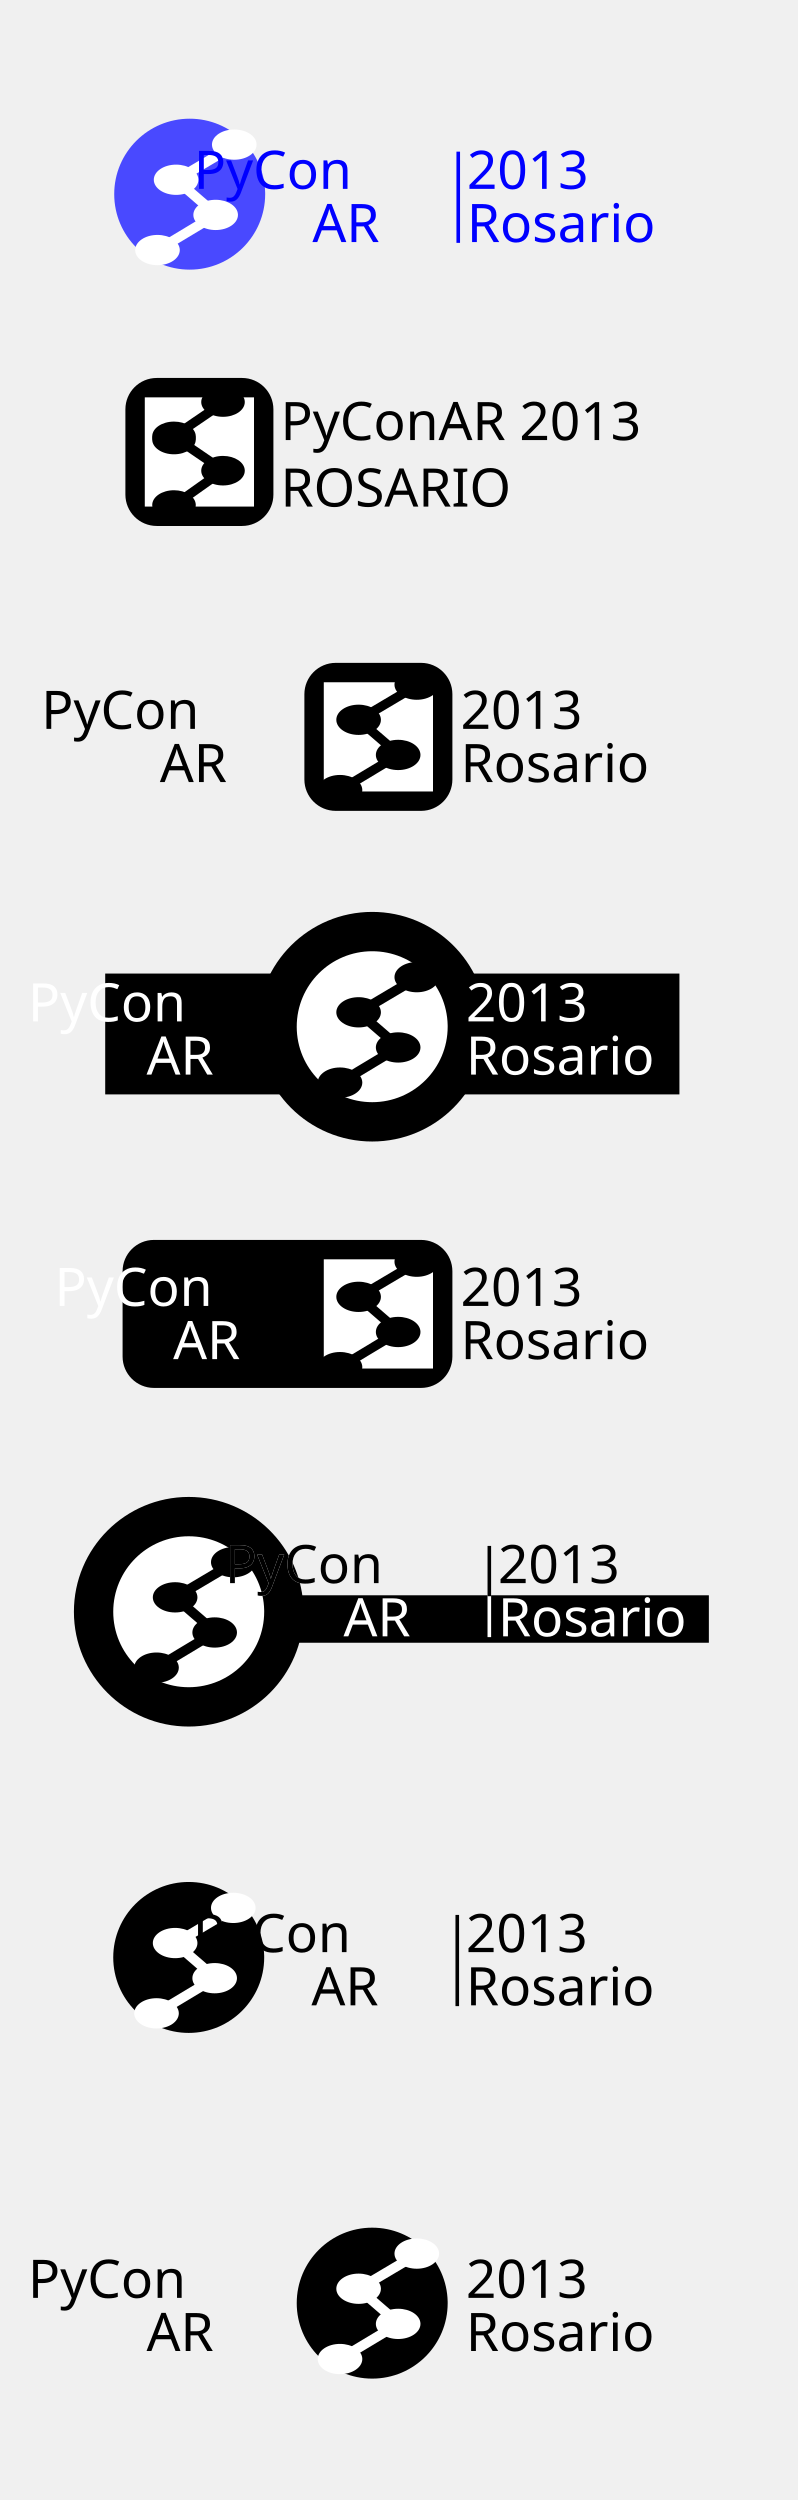
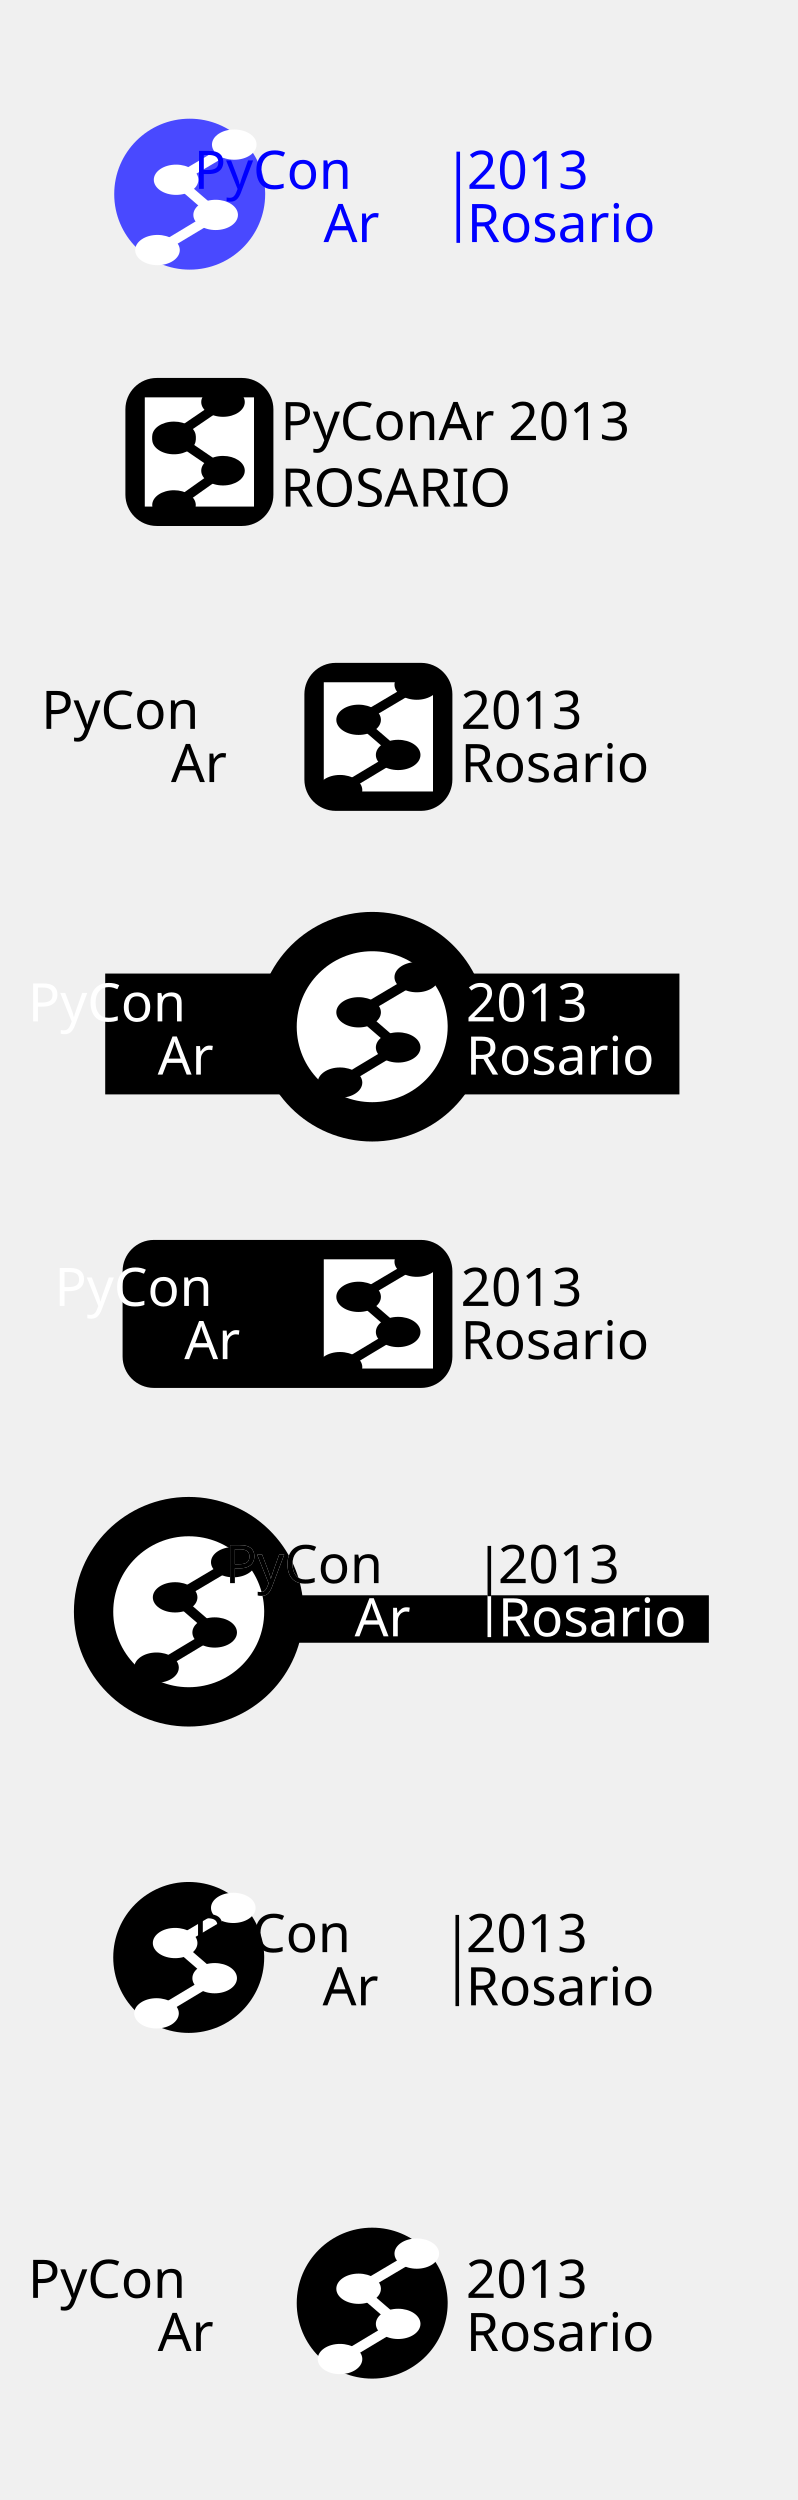
<svg xmlns="http://www.w3.org/2000/svg" xmlns:xlink="http://www.w3.org/1999/xlink" width="547.375" height="1715.939" id="svg2" version="1.1">
  <defs id="defs4" />
  <g id="layer1" transform="translate(610.9587,17.66286)">
    <text xml:space="preserve" style="font-size:36.505px;font-style:normal;font-variant:normal;font-weight:normal;font-stretch:normal;text-align:start;line-height:125%;letter-spacing:0px;word-spacing:0px;text-anchor:start;fill:#000000;fill-opacity:1;stroke:none;font-family:Aldrich;-inkscape-font-specification:Aldrich" x="-418.381" y="284.408" id="text2985">
-       <tspan x="-418.381" y="284.408" id="tspan4320">PyConAR 2013</tspan>
+       <tspan x="-418.381" y="284.408" id="tspan4320">PyConAr 2013</tspan>
      <tspan x="-418.381" y="330.039" id="tspan4316">ROSARIO</tspan>
    </text>
    <rect ry="21.523" y="437.311" x="-402.039" height="101.59" width="101.59" id="rect3809" style="fill:#000000;fill-opacity:1;stroke:none" />
    <rect style="fill:#ffffff;fill-opacity:1;stroke:none" id="rect3811" width="74.962" height="74.962" x="-388.724" y="450.625" ry="0" />
    <text xml:space="preserve" style="font-size:36.505px;font-style:normal;font-variant:normal;font-weight:normal;font-stretch:normal;text-align:end;line-height:100%;letter-spacing:0px;word-spacing:0px;text-anchor:end;fill:#000000;fill-opacity:1;stroke:none;font-family:Aldrich;-inkscape-font-specification:Aldrich" x="-407.758" y="482.634" id="text3813">
      <tspan x="-407.758" y="482.634" id="tspan3817">PyCon</tspan>
-       <tspan x="-407.758" y="519.139" id="tspan3848">AR</tspan>
+       <tspan x="-407.758" y="519.139" id="tspan3848">Ar</tspan>
    </text>
    <text id="text3823" y="482.634" x="-294.797" style="font-size:36.505px;font-style:normal;font-variant:normal;font-weight:normal;font-stretch:normal;text-align:start;line-height:100%;letter-spacing:0px;word-spacing:0px;text-anchor:start;fill:#000000;fill-opacity:1;stroke:none;font-family:Aldrich;-inkscape-font-specification:Aldrich" xml:space="preserve">
      <tspan id="tspan3827" y="482.634" x="-294.797">2013</tspan>
      <tspan y="519.139" x="-294.797" id="tspan3831">Rosario</tspan>
    </text>
    <g id="g4156" transform="matrix(0.9126174,0,0,0.9126174,-424.9453,-47.95782)">
      <path transform="matrix(0.7682259,0,0,0.644761,-432.3567,153.8813)" d="m 206.653,444.274 c 0,5.662 -5.677,10.252 -12.68,10.252 -7.003,0 -12.68,-4.59 -12.68,-10.252 0,-5.662 5.677,-10.252 12.68,-10.252 6.899,0 12.532,4.459 12.677,10.036" id="path3850" style="fill:#000000;fill-opacity:1;stroke:none" />
      <use height="1052.362" width="744.094" transform="translate(-21.92187,15.35272)" id="use3865" xlink:href="#path3850" y="0" x="0" />
      <use height="1052.362" width="744.094" transform="translate(21.92187,15.35272)" id="use3867" xlink:href="#use3865" y="0" x="0" />
      <use height="1052.362" width="744.094" transform="translate(-7.9422421e-7,-29.29457)" id="use3893" xlink:href="#use3865" y="0" x="0" />
      <use x="0" y="0" xlink:href="#use3865" id="use3903" transform="translate(-7.9422421e-7,-30.70545)" width="744.094" height="1052.362" />
      <path transform="matrix(0.7682259,0,0,0.644761,-432.3567,123.1759)" d="m 206.653,444.274 c 0,5.662 -5.677,10.252 -12.68,10.252 -7.003,0 -12.68,-4.59 -12.68,-10.252 0,-5.662 5.677,-10.252 12.68,-10.252 6.899,0 12.532,4.459 12.677,10.036" id="use3905" style="fill:#000000;fill-opacity:1;stroke:none" />
      <path style="fill:#000000;fill-opacity:1;stroke:none" id="use3964" d="m 206.653,444.274 c 0,5.662 -5.677,10.252 -12.68,10.252 -7.003,0 -12.68,-4.59 -12.68,-10.252 0,-5.662 5.677,-10.252 12.68,-10.252 6.899,0 12.532,4.459 12.677,10.036" transform="matrix(0.7682259,0,0,0.644761,-454.2785,199.9395)" />
      <path id="path4045" d="m -283.257,409.914 -22.196,15.137 22.196,15.162 -22.196,15.75 22.196,14.95 -22.196,14.951" style="fill:none;stroke:#000000;stroke-width:2.998;stroke-linecap:butt;stroke-linejoin:miter;stroke-miterlimit:4;stroke-opacity:1;stroke-dasharray:none" />
    </g>
    <rect style="fill:#000000;fill-opacity:1;stroke:none" id="rect3029" width="101.59" height="101.59" x="-524.892" y="241.76" ry="21.523" />
    <rect ry="0" y="255.074" x="-511.577" height="74.962" width="74.962" id="rect3799" style="fill:#ffffff;fill-opacity:1;stroke:none" />
    <path transform="matrix(1.178855,0,0,0.9893962,-686.5589,-134.155)" d="m 206.653,444.274 c 0,5.662 -5.677,10.252 -12.68,10.252 -7.003,0 -12.68,-4.59 -12.68,-10.252 0,-5.662 5.677,-10.252 12.68,-10.252 6.899,0 12.532,4.459 12.677,10.036" id="path4066" style="fill:#000000;fill-opacity:1;stroke:none" />
    <use height="1052.362" width="744.094" transform="matrix(1.534516,0,0,1.534516,-56.74007,-346.7294)" id="use4068" xlink:href="#path3850" y="0" x="0" />
    <use height="1052.362" width="744.094" transform="matrix(1.534516,0,0,1.534516,-23.10061,-415.2413)" id="use4072" xlink:href="#use3865" y="0" x="0" />
    <use x="0" y="0" xlink:href="#use3865" id="use4074" transform="matrix(1.534516,0,0,1.534516,-23.10061,-417.4063)" width="744.094" height="1052.362" />
    <path transform="matrix(1.178855,0,0,0.9893962,-686.5589,-181.273)" d="m 206.653,444.274 c 0,5.662 -5.677,10.252 -12.68,10.252 -7.003,0 -12.68,-4.59 -12.68,-10.252 0,-5.662 5.677,-10.252 12.68,-10.252 6.899,0 12.532,4.459 12.677,10.036" id="path4076" style="fill:#000000;fill-opacity:1;stroke:none" />
    <path id="path4080" d="m -457.763,258.731 -34.059,23.228 34.059,23.266 -34.059,24.168" style="fill:none;stroke:#000000;stroke-width:6.388;stroke-linecap:butt;stroke-linejoin:miter;stroke-miterlimit:4;stroke-opacity:1;stroke-dasharray:none" />
    <path style="fill:#000000;fill-opacity:1;stroke:none" id="path4176" d="m 206.653,444.274 c 0,5.662 -5.677,10.252 -12.68,10.252 -7.003,0 -12.68,-4.59 -12.68,-10.252 0,-5.662 5.677,-10.252 12.68,-10.252 6.899,0 12.532,4.459 12.677,10.036" transform="matrix(1.207132,0,0,1.013128,-571.8217,50.40137)" />
    <use x="0" y="0" xlink:href="#path3850" id="use4178" transform="matrix(1.571324,0,0,1.571324,67.62849,-167.2719)" width="744.094" height="1052.362" />
    <use height="1052.362" width="744.094" transform="matrix(1.571324,0,0,1.571324,114.8515,-239.6442)" id="use4182" xlink:href="#use3865" y="0" x="0" />
    <path style="fill:#000000;fill-opacity:1;stroke:none" id="path4184" d="m 206.653,444.274 c 0,5.662 -5.677,10.252 -12.68,10.252 -7.003,0 -12.68,-4.59 -12.68,-10.252 0,-5.662 5.677,-10.252 12.68,-10.252 6.899,0 12.532,4.459 12.677,10.036" transform="matrix(1.207132,0,0,1.013128,-559.0451,2.15318)" />
    <path style="fill:none;stroke:#000000;stroke-width:6.388;stroke-linecap:butt;stroke-linejoin:miter;stroke-miterlimit:4;stroke-opacity:1;stroke-dasharray:none" d="m -324.659,452.712 -40.105,23.785 27.604,23.824 -41.162,24.748" id="path4186" />
    <rect style="fill:#000000;fill-opacity:1;stroke:none" id="rect4310" width="394.126" height="82.943" x="-538.746" y="650.564" />
    <path d="m -229.46,664.599 c 0,36.649 -29.71,66.359 -66.359,66.359 -36.649,0 -66.359,-29.71 -66.359,-66.359 0,-36.649 29.71,-66.359 66.359,-66.359 36.104,0 65.584,28.865 66.345,64.961" id="path4297" style="fill:#000000;fill-opacity:1;stroke:none" transform="matrix(1.187502,0,0,1.187502,-4.203214,-102.1672)" />
    <path style="fill:#ffffff;fill-opacity:1;stroke:none" id="path4295" d="m -229.46,664.599 c 0,36.649 -29.71,66.359 -66.359,66.359 -36.649,0 -66.359,-29.71 -66.359,-66.359 0,-36.649 29.71,-66.359 66.359,-66.359 36.104,0 65.584,28.865 66.345,64.961" transform="matrix(0.7806727,0,0,0.7806727,-124.5511,168.2114)" />
    <text id="text4240" y="683.41" x="-416.885" style="font-size:36.505px;font-style:normal;font-variant:normal;font-weight:normal;font-stretch:normal;text-align:end;line-height:100%;letter-spacing:0px;word-spacing:0px;text-anchor:end;fill:#ffffff;fill-opacity:1;stroke:none;font-family:Aldrich;-inkscape-font-specification:Aldrich" xml:space="preserve">
      <tspan id="tspan4242" y="683.41" x="-416.885">PyCon</tspan>
-       <tspan id="tspan4244" y="719.915" x="-416.885">AR</tspan>
+       <tspan id="tspan4244" y="719.915" x="-416.885">Ar</tspan>
    </text>
    <text xml:space="preserve" style="font-size:36.505px;font-style:normal;font-variant:normal;font-weight:normal;font-stretch:normal;text-align:start;line-height:100%;letter-spacing:0px;word-spacing:0px;text-anchor:start;fill:#ffffff;fill-opacity:1;stroke:none;font-family:Aldrich;-inkscape-font-specification:Aldrich" x="-291.147" y="683.41" id="text4246">
      <tspan x="-291.147" y="683.41" id="tspan4248">2013</tspan>
      <tspan id="tspan4250" x="-291.147" y="719.915">Rosario</tspan>
    </text>
    <g transform="matrix(0.9126174,0,0,0.9126174,-82.71413,279.8376)" id="g4252">
      <path style="fill:#000000;fill-opacity:1;stroke:none" id="path4254" d="m 206.653,444.274 c 0,5.662 -5.677,10.252 -12.68,10.252 -7.003,0 -12.68,-4.59 -12.68,-10.252 0,-5.662 5.677,-10.252 12.68,-10.252 6.899,0 12.532,4.459 12.677,10.036" transform="matrix(1.322714,0,0,1.110135,-535.9393,-31.40457)" />
      <use x="0" y="0" xlink:href="#path3850" id="use4256" transform="matrix(1.721777,0,0,1.721777,164.7379,-269.9199)" width="744.094" height="1052.362" />
      <use height="1052.362" width="744.094" transform="matrix(1.721777,0,0,1.721777,216.4824,-349.2218)" id="use4258" xlink:href="#use3865" y="0" x="0" />
      <path style="fill:#000000;fill-opacity:1;stroke:none" id="path4260" d="m 206.653,444.274 c 0,5.662 -5.677,10.252 -12.68,10.252 -7.003,0 -12.68,-4.59 -12.68,-10.252 0,-5.662 5.677,-10.252 12.68,-10.252 6.899,0 12.532,4.459 12.677,10.036" transform="matrix(1.322714,0,0,1.110135,-521.9393,-84.2725)" />
      <path style="fill:none;stroke:#000000;stroke-width:7.363;stroke-linecap:butt;stroke-linejoin:miter;stroke-miterlimit:4;stroke-opacity:1;stroke-dasharray:none" d="m -265.111,409.427 -43.945,26.062 30.247,26.105 -45.103,27.118" id="path4262" />
    </g>
    <rect style="fill:#000000;fill-opacity:1;stroke:none" id="rect4324" width="226.368" height="101.59" x="-526.816" y="833.387" ry="21.523" />
    <rect ry="0" y="846.701" x="-388.724" height="74.962" width="74.962" id="rect4326" style="fill:#ffffff;fill-opacity:1;stroke:none" />
    <text id="text4328" y="878.71" x="-398.632" style="font-size:36.505px;font-style:normal;font-variant:normal;font-weight:normal;font-stretch:normal;text-align:end;line-height:100%;letter-spacing:0px;word-spacing:0px;text-anchor:end;fill:#ffffff;fill-opacity:1;stroke:none;font-family:Aldrich;-inkscape-font-specification:Aldrich" xml:space="preserve">
      <tspan id="tspan4330" y="878.71" x="-398.632">PyCon</tspan>
-       <tspan id="tspan4332" y="915.215" x="-398.632">AR</tspan>
+       <tspan id="tspan4332" y="915.215" x="-398.632">Ar</tspan>
    </text>
    <text xml:space="preserve" style="font-size:36.505px;font-style:normal;font-variant:normal;font-weight:normal;font-stretch:normal;text-align:start;line-height:100%;letter-spacing:0px;word-spacing:0px;text-anchor:start;fill:#000000;fill-opacity:1;stroke:none;font-family:Aldrich;-inkscape-font-specification:Aldrich" x="-294.797" y="878.71" id="text4334">
      <tspan x="-294.797" y="878.71" id="tspan4336">2013</tspan>
      <tspan id="tspan4338" x="-294.797" y="915.215">Rosario</tspan>
    </text>
    <path transform="matrix(1.207132,0,0,1.013128,-571.8217,446.4773)" d="m 206.653,444.274 c 0,5.662 -5.677,10.252 -12.68,10.252 -7.003,0 -12.68,-4.59 -12.68,-10.252 0,-5.662 5.677,-10.252 12.68,-10.252 6.899,0 12.532,4.459 12.677,10.036" id="path4340" style="fill:#000000;fill-opacity:1;stroke:none" />
    <use height="1052.362" width="744.094" transform="matrix(1.571324,0,0,1.571324,67.62849,228.8041)" id="use4342" xlink:href="#path3850" y="0" x="0" />
    <use x="0" y="0" xlink:href="#use3865" id="use4344" transform="matrix(1.571324,0,0,1.571324,114.8515,156.4318)" width="744.094" height="1052.362" />
    <path transform="matrix(1.207132,0,0,1.013128,-559.0451,398.2291)" d="m 206.653,444.274 c 0,5.662 -5.677,10.252 -12.68,10.252 -7.003,0 -12.68,-4.59 -12.68,-10.252 0,-5.662 5.677,-10.252 12.68,-10.252 6.899,0 12.532,4.459 12.677,10.036" id="path4346" style="fill:#000000;fill-opacity:1;stroke:none" />
    <path id="path4348" d="m -324.659,848.788 -40.105,23.785 27.604,23.824 -41.162,24.748" style="fill:none;stroke:#000000;stroke-width:6.388;stroke-linecap:butt;stroke-linejoin:miter;stroke-miterlimit:4;stroke-opacity:1;stroke-dasharray:none" />
    <rect y="1077.302" x="-410.204" height="32.57" width="285.791" id="rect4350" style="fill:#000000;fill-opacity:1;stroke:none" />
    <g id="g4389" transform="matrix(0.9126174,0,0,0.9126174,-209.2716,115.5664)">
      <path d="m -229.46,664.599 c 0,36.649 -29.71,66.359 -66.359,66.359 -36.649,0 -66.359,-29.71 -66.359,-66.359 0,-36.649 29.71,-66.359 66.359,-66.359 36.104,0 65.584,28.865 66.345,64.961" id="path4352" style="fill:#000000;fill-opacity:1;stroke:none" transform="matrix(1.301205,0,0,1.301205,86.70357,201.4185)" />
      <g id="g4380">
        <path transform="matrix(0.8554217,0,0,0.8554217,-45.16754,497.6857)" d="m -229.46,664.599 c 0,36.649 -29.71,66.359 -66.359,66.359 -36.649,0 -66.359,-29.71 -66.359,-66.359 0,-36.649 29.71,-66.359 66.359,-66.359 36.104,0 65.584,28.865 66.345,64.961" id="path4354" style="fill:#ffffff;fill-opacity:1;stroke:none" />
        <g id="g4368" transform="translate(0.6752729,620)">
          <path transform="matrix(1.322714,0,0,1.110135,-535.9393,-31.40457)" d="m 206.653,444.274 c 0,5.662 -5.677,10.252 -12.68,10.252 -7.003,0 -12.68,-4.59 -12.68,-10.252 0,-5.662 5.677,-10.252 12.68,-10.252 6.899,0 12.532,4.459 12.677,10.036" id="path4370" style="fill:#000000;fill-opacity:1;stroke:none" />
          <use height="1052.362" width="744.094" transform="matrix(1.721777,0,0,1.721777,164.7379,-269.9199)" id="use4372" xlink:href="#path3850" y="0" x="0" />
          <use x="0" y="0" xlink:href="#use3865" id="use4374" transform="matrix(1.721777,0,0,1.721777,216.4824,-349.2218)" width="744.094" height="1052.362" />
          <path transform="matrix(1.322714,0,0,1.110135,-521.9393,-84.2725)" d="m 206.653,444.274 c 0,5.662 -5.677,10.252 -12.68,10.252 -7.003,0 -12.68,-4.59 -12.68,-10.252 0,-5.662 5.677,-10.252 12.68,-10.252 6.899,0 12.532,4.459 12.677,10.036" id="path4376" style="fill:#000000;fill-opacity:1;stroke:none" />
          <path id="path4378" d="m -265.111,409.427 -43.945,26.062 30.247,26.105 -45.103,27.118" style="fill:none;stroke:#000000;stroke-width:7.363;stroke-linecap:butt;stroke-linejoin:miter;stroke-miterlimit:4;stroke-opacity:1;stroke-dasharray:none" />
        </g>
      </g>
    </g>
    <text xml:space="preserve" style="font-size:36.505px;font-style:normal;font-variant:normal;font-weight:normal;font-stretch:normal;text-align:end;line-height:100%;letter-spacing:0px;word-spacing:0px;text-anchor:end;fill:#ffffff;fill-opacity:1;stroke:none;font-family:Aldrich;-inkscape-font-specification:Aldrich" x="-281.72" y="1068.962" id="text4356">
      <tspan x="-281.72" y="1068.962" id="tspan4358">PyCon</tspan>
-       <tspan x="-281.72" y="1105.466" id="tspan4360">AR</tspan>
+       <tspan x="-281.72" y="1105.466" id="tspan4360">Ar</tspan>
    </text>
    <text id="text4362" y="1068.962" x="-269.147" style="font-size:36.505px;font-style:normal;font-variant:normal;font-weight:normal;font-stretch:normal;text-align:start;line-height:100%;letter-spacing:0px;word-spacing:0px;text-anchor:start;fill:#ffffff;fill-opacity:1;stroke:none;font-family:Aldrich;-inkscape-font-specification:Aldrich" xml:space="preserve">
      <tspan id="tspan4364" y="1068.962" x="-269.147" style="fill:#000000">2013</tspan>
      <tspan y="1105.466" x="-269.147" id="tspan4366">Rosario</tspan>
    </text>
    <path style="fill:none;stroke:#ffffff;stroke-width:2.464;stroke-linecap:butt;stroke-linejoin:miter;stroke-miterlimit:4;stroke-opacity:1;stroke-dasharray:none" d="m -275.101,1043.411 0,62.606" id="path4413" />
    <path style="fill:#000000;fill-opacity:1;stroke:none" id="path4423" d="m -229.46,664.599 c 0,36.649 -29.71,66.359 -66.359,66.359 -36.649,0 -66.359,-29.71 -66.359,-66.359 0,-36.649 29.71,-66.359 66.359,-66.359 36.104,0 65.584,28.865 66.345,64.961" transform="matrix(0.7806727,0,0,0.7806727,-250.4923,807.0436)" />
    <path transform="matrix(1.207132,0,0,1.013128,-697.7629,890.0094)" d="m 206.653,444.274 c 0,5.662 -5.677,10.252 -12.68,10.252 -7.003,0 -12.68,-4.59 -12.68,-10.252 0,-5.662 5.677,-10.252 12.68,-10.252 6.899,0 12.532,4.459 12.677,10.036" id="path4427" style="fill:#ffffff;fill-opacity:1;stroke:none" />
    <path style="fill:#ffffff;fill-opacity:1;stroke:none" id="use4429" d="m 206.653,444.274 c 0,5.662 -5.677,10.252 -12.68,10.252 -7.003,0 -12.68,-4.59 -12.68,-10.252 0,-5.662 5.677,-10.252 12.68,-10.252 6.899,0 12.532,4.459 12.677,10.036" transform="matrix(1.207132,0,0,1.013128,-737.685,914.1335)" />
    <path style="fill:#ffffff;fill-opacity:1;stroke:none" id="use4431" d="m 206.653,444.274 c 0,5.662 -5.677,10.252 -12.68,10.252 -7.003,0 -12.68,-4.59 -12.68,-10.252 0,-5.662 5.677,-10.252 12.68,-10.252 6.899,0 12.532,4.459 12.677,10.036" transform="matrix(1.207132,0,0,1.013128,-724.9084,865.8853)" />
    <path transform="matrix(1.207132,0,0,1.013128,-684.9863,841.7612)" d="m 206.653,444.274 c 0,5.662 -5.677,10.252 -12.68,10.252 -7.003,0 -12.68,-4.59 -12.68,-10.252 0,-5.662 5.677,-10.252 12.68,-10.252 6.899,0 12.532,4.459 12.677,10.036" id="path4433" style="fill:#ffffff;fill-opacity:1;stroke:none" />
    <path id="path4435" d="m -450.6,1292.32 -40.105,23.785 27.604,23.824 -41.162,24.748" style="fill:none;stroke:#ffffff;stroke-width:6.72;stroke-linecap:butt;stroke-linejoin:miter;stroke-miterlimit:4;stroke-opacity:1;stroke-dasharray:none" />
    <text id="text4437" y="1322.242" x="-303.72" style="font-size:36.505px;font-style:normal;font-variant:normal;font-weight:normal;font-stretch:normal;text-align:end;line-height:100%;letter-spacing:0px;word-spacing:0px;text-anchor:end;fill:#000000;fill-opacity:1;stroke:none;font-family:Aldrich;-inkscape-font-specification:Aldrich" xml:space="preserve">
      <tspan id="tspan4439" y="1322.242" x="-303.72">PyCon</tspan>
-       <tspan id="tspan4441" y="1358.747" x="-303.72">AR</tspan>
+       <tspan id="tspan4441" y="1358.747" x="-303.72">Ar</tspan>
    </text>
    <text xml:space="preserve" style="font-size:36.505px;font-style:normal;font-variant:normal;font-weight:normal;font-stretch:normal;text-align:start;line-height:100%;letter-spacing:0px;word-spacing:0px;text-anchor:start;fill:#000000;fill-opacity:1;stroke:none;font-family:Aldrich;-inkscape-font-specification:Aldrich" x="-291.147" y="1322.242" id="text4443">
      <tspan x="-291.147" y="1322.242" id="tspan4445">2013</tspan>
      <tspan id="tspan4447" x="-291.147" y="1358.747">Rosario</tspan>
    </text>
    <path id="path4449" d="m -297.101,1296.691 0,62.606" style="fill:none;stroke:#000000;stroke-width:2.464;stroke-linecap:butt;stroke-linejoin:miter;stroke-miterlimit:4;stroke-opacity:1;stroke-dasharray:none" />
    <path transform="matrix(0.7806727,0,0,0.7806727,-124.5511,1044.324)" d="m -229.46,664.599 c 0,36.649 -29.71,66.359 -66.359,66.359 -36.649,0 -66.359,-29.71 -66.359,-66.359 0,-36.649 29.71,-66.359 66.359,-66.359 36.104,0 65.584,28.865 66.345,64.961" id="path4513" style="fill:#000000;fill-opacity:1;stroke:none" />
    <text xml:space="preserve" style="font-size:36.505px;font-style:normal;font-variant:normal;font-weight:normal;font-stretch:normal;text-align:end;line-height:100%;letter-spacing:0px;word-spacing:0px;text-anchor:end;fill:#000000;fill-opacity:1;stroke:none;font-family:Aldrich;-inkscape-font-specification:Aldrich" x="-416.885" y="1559.523" id="text4515">
      <tspan x="-416.885" y="1559.523" id="tspan4517">PyCon</tspan>
-       <tspan x="-416.885" y="1596.027" id="tspan4519">AR</tspan>
+       <tspan x="-416.885" y="1596.027" id="tspan4519">Ar</tspan>
    </text>
    <text id="text4521" y="1559.523" x="-291.147" style="font-size:36.505px;font-style:normal;font-variant:normal;font-weight:normal;font-stretch:normal;text-align:start;line-height:100%;letter-spacing:0px;word-spacing:0px;text-anchor:start;fill:#000000;fill-opacity:1;stroke:none;font-family:Aldrich;-inkscape-font-specification:Aldrich" xml:space="preserve">
      <tspan id="tspan4523" y="1559.523" x="-291.147">2013</tspan>
      <tspan y="1596.027" x="-291.147" id="tspan4525">Rosario</tspan>
    </text>
    <path style="fill:#ffffff;fill-opacity:1;stroke:none" id="path4529" d="m 206.653,444.274 c 0,5.662 -5.677,10.252 -12.68,10.252 -7.003,0 -12.68,-4.59 -12.68,-10.252 0,-5.662 5.677,-10.252 12.68,-10.252 6.899,0 12.532,4.459 12.677,10.036" transform="matrix(1.207132,0,0,1.013128,-571.8217,1127.29)" />
    <path style="fill:#ffffff;fill-opacity:1;stroke:none" id="use4531" d="m 206.653,444.274 c 0,5.662 -5.677,10.252 -12.68,10.252 -7.003,0 -12.68,-4.59 -12.68,-10.252 0,-5.662 5.677,-10.252 12.68,-10.252 6.899,0 12.532,4.459 12.677,10.036" transform="matrix(1.207132,0,0,1.013128,-611.7438,1151.414)" />
    <path style="fill:#ffffff;fill-opacity:1;stroke:none" id="use4533" d="m 206.653,444.274 c 0,5.662 -5.677,10.252 -12.68,10.252 -7.003,0 -12.68,-4.59 -12.68,-10.252 0,-5.662 5.677,-10.252 12.68,-10.252 6.899,0 12.532,4.459 12.677,10.036" transform="matrix(1.207132,0,0,1.013128,-598.9671,1103.166)" />
    <path style="fill:#ffffff;fill-opacity:1;stroke:none" id="path4535" d="m 206.653,444.274 c 0,5.662 -5.677,10.252 -12.68,10.252 -7.003,0 -12.68,-4.59 -12.68,-10.252 0,-5.662 5.677,-10.252 12.68,-10.252 6.899,0 12.532,4.459 12.677,10.036" transform="matrix(1.207132,0,0,1.013128,-559.0451,1079.042)" />
    <path style="fill:none;stroke:#ffffff;stroke-width:6.72;stroke-linecap:butt;stroke-linejoin:miter;stroke-miterlimit:4;stroke-opacity:1;stroke-dasharray:none" d="m -324.659,1529.6 -40.105,23.785 27.604,23.824 -41.162,24.748" id="path4537" />
    <rect ry="21.523" y="415.101" x="-751.914" height="101.59" width="101.59" id="rect4570" style="fill:#000000;fill-opacity:1;stroke:none" />
    <rect style="fill:#ffffff;fill-opacity:1;stroke:none" id="rect4572" width="74.962" height="74.962" x="-738.599" y="428.416" ry="0" />
    <path transform="matrix(0.7806727,0,0,0.7806727,-249.8204,-403.2267)" d="m -229.46,664.599 c 0,36.649 -29.71,66.359 -66.359,66.359 -36.649,0 -66.359,-29.71 -66.359,-66.359 0,-36.649 29.71,-66.359 66.359,-66.359 36.104,0 65.584,28.865 66.345,64.961" id="path4606" style="fill:#4949ff;fill-opacity:1;stroke:none" />
    <path style="fill:#ffffff;fill-opacity:1;stroke:none" id="path4608" d="m 206.653,444.274 c 0,5.662 -5.677,10.252 -12.68,10.252 -7.003,0 -12.68,-4.59 -12.68,-10.252 0,-5.662 5.677,-10.252 12.68,-10.252 6.899,0 12.532,4.459 12.677,10.036" transform="matrix(1.207132,0,0,1.013128,-697.091,-320.2609)" />
    <path transform="matrix(1.207132,0,0,1.013128,-737.0131,-296.1368)" d="m 206.653,444.274 c 0,5.662 -5.677,10.252 -12.68,10.252 -7.003,0 -12.68,-4.59 -12.68,-10.252 0,-5.662 5.677,-10.252 12.68,-10.252 6.899,0 12.532,4.459 12.677,10.036" id="path4610" style="fill:#ffffff;fill-opacity:1;stroke:none" />
    <path transform="matrix(1.207132,0,0,1.013128,-724.2365,-344.385)" d="m 206.653,444.274 c 0,5.662 -5.677,10.252 -12.68,10.252 -7.003,0 -12.68,-4.59 -12.68,-10.252 0,-5.662 5.677,-10.252 12.68,-10.252 6.899,0 12.532,4.459 12.677,10.036" id="path4612" style="fill:#ffffff;fill-opacity:1;stroke:none" />
    <path style="fill:#ffffff;fill-opacity:1;stroke:none" id="path4614" d="m 206.653,444.274 c 0,5.662 -5.677,10.252 -12.68,10.252 -7.003,0 -12.68,-4.59 -12.68,-10.252 0,-5.662 5.677,-10.252 12.68,-10.252 6.899,0 12.532,4.459 12.677,10.036" transform="matrix(1.207132,0,0,1.013128,-684.3144,-368.5091)" />
    <path style="fill:none;stroke:#ffffff;stroke-width:6.72;stroke-linecap:butt;stroke-linejoin:miter;stroke-miterlimit:4;stroke-opacity:1;stroke-dasharray:none" d="m -449.929,82.049 -40.105,23.785 27.604,23.824 -41.162,24.748" id="path4616" />
    <text xml:space="preserve" style="font-size:36.505px;font-style:normal;font-variant:normal;font-weight:normal;font-stretch:normal;text-align:end;line-height:100%;letter-spacing:0px;word-spacing:0px;text-anchor:end;fill:#0000ff;fill-opacity:1;stroke:none;font-family:Aldrich;-inkscape-font-specification:Aldrich" x="-303.048" y="111.972" id="text4618">
      <tspan x="-303.048" y="111.972" id="tspan4620">PyCon</tspan>
-       <tspan x="-303.048" y="148.477" id="tspan4622">AR</tspan>
+       <tspan x="-303.048" y="148.477" id="tspan4622">Ar</tspan>
    </text>
    <text id="text4624" y="111.972" x="-290.475" style="font-size:36.505px;font-style:normal;font-variant:normal;font-weight:normal;font-stretch:normal;text-align:start;line-height:100%;letter-spacing:0px;word-spacing:0px;text-anchor:start;fill:#0000ff;fill-opacity:1;stroke:none;font-family:Aldrich;-inkscape-font-specification:Aldrich" xml:space="preserve">
      <tspan id="tspan4626" y="111.972" x="-290.475">2013</tspan>
      <tspan y="148.477" x="-290.475" id="tspan4628">Rosario</tspan>
    </text>
    <path style="fill:#0000ff;stroke:#0000ff;stroke-width:2.464;stroke-linecap:butt;stroke-linejoin:miter;stroke-miterlimit:4;stroke-opacity:1;stroke-dasharray:none" d="m -296.43,86.421 0,62.606" id="path4630" />
    <text id="text4632" y="1068.962" x="-281.72" style="font-size:36.505px;font-style:normal;font-variant:normal;font-weight:normal;font-stretch:normal;text-align:end;line-height:100%;letter-spacing:0px;word-spacing:0px;text-anchor:end;fill:#000000;fill-opacity:1;stroke:none;font-family:Aldrich;-inkscape-font-specification:Aldrich" xml:space="preserve">
      <tspan id="tspan4634" y="1068.962" x="-281.72">PyCon</tspan>
      <tspan id="tspan4636" y="1105.466" x="-281.72" />
    </text>
    <path id="path4638" d="m -275.101,1043.411 0,34.521" style="fill:#000000;stroke:#000000;stroke-width:2.464;stroke-linecap:butt;stroke-linejoin:miter;stroke-miterlimit:4;stroke-opacity:1;stroke-dasharray:none" />
  </g>
</svg>
